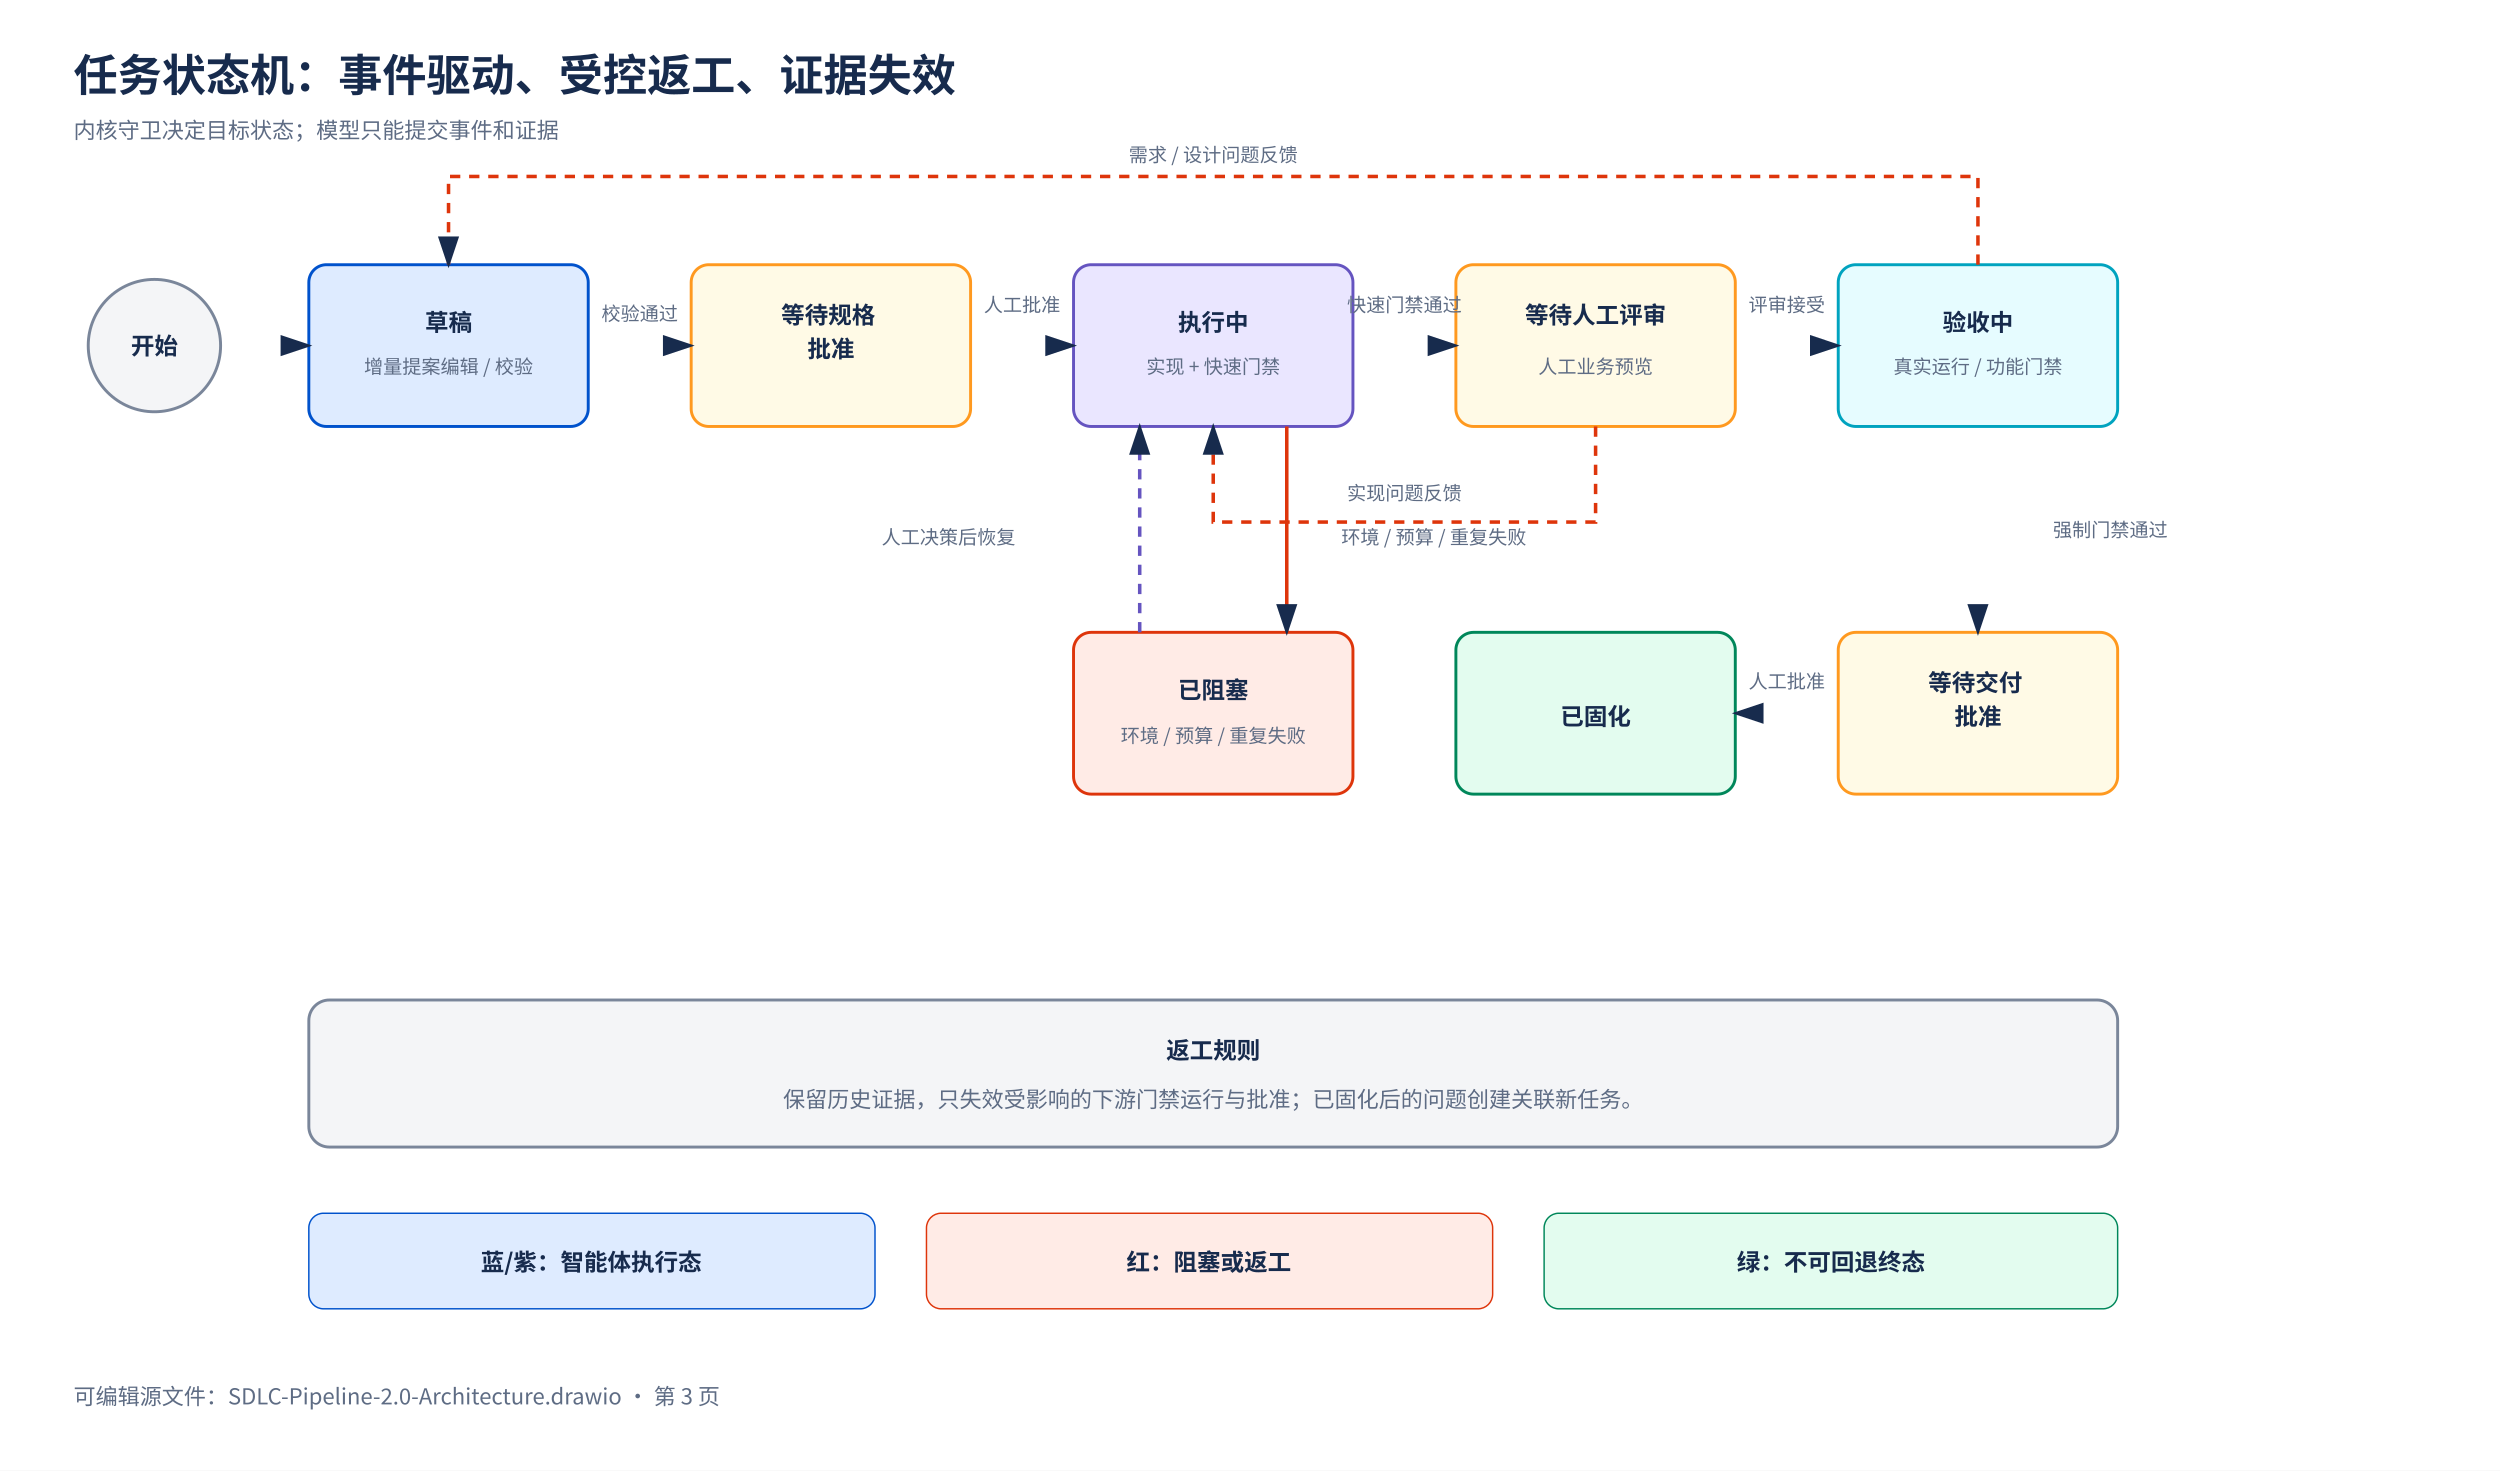
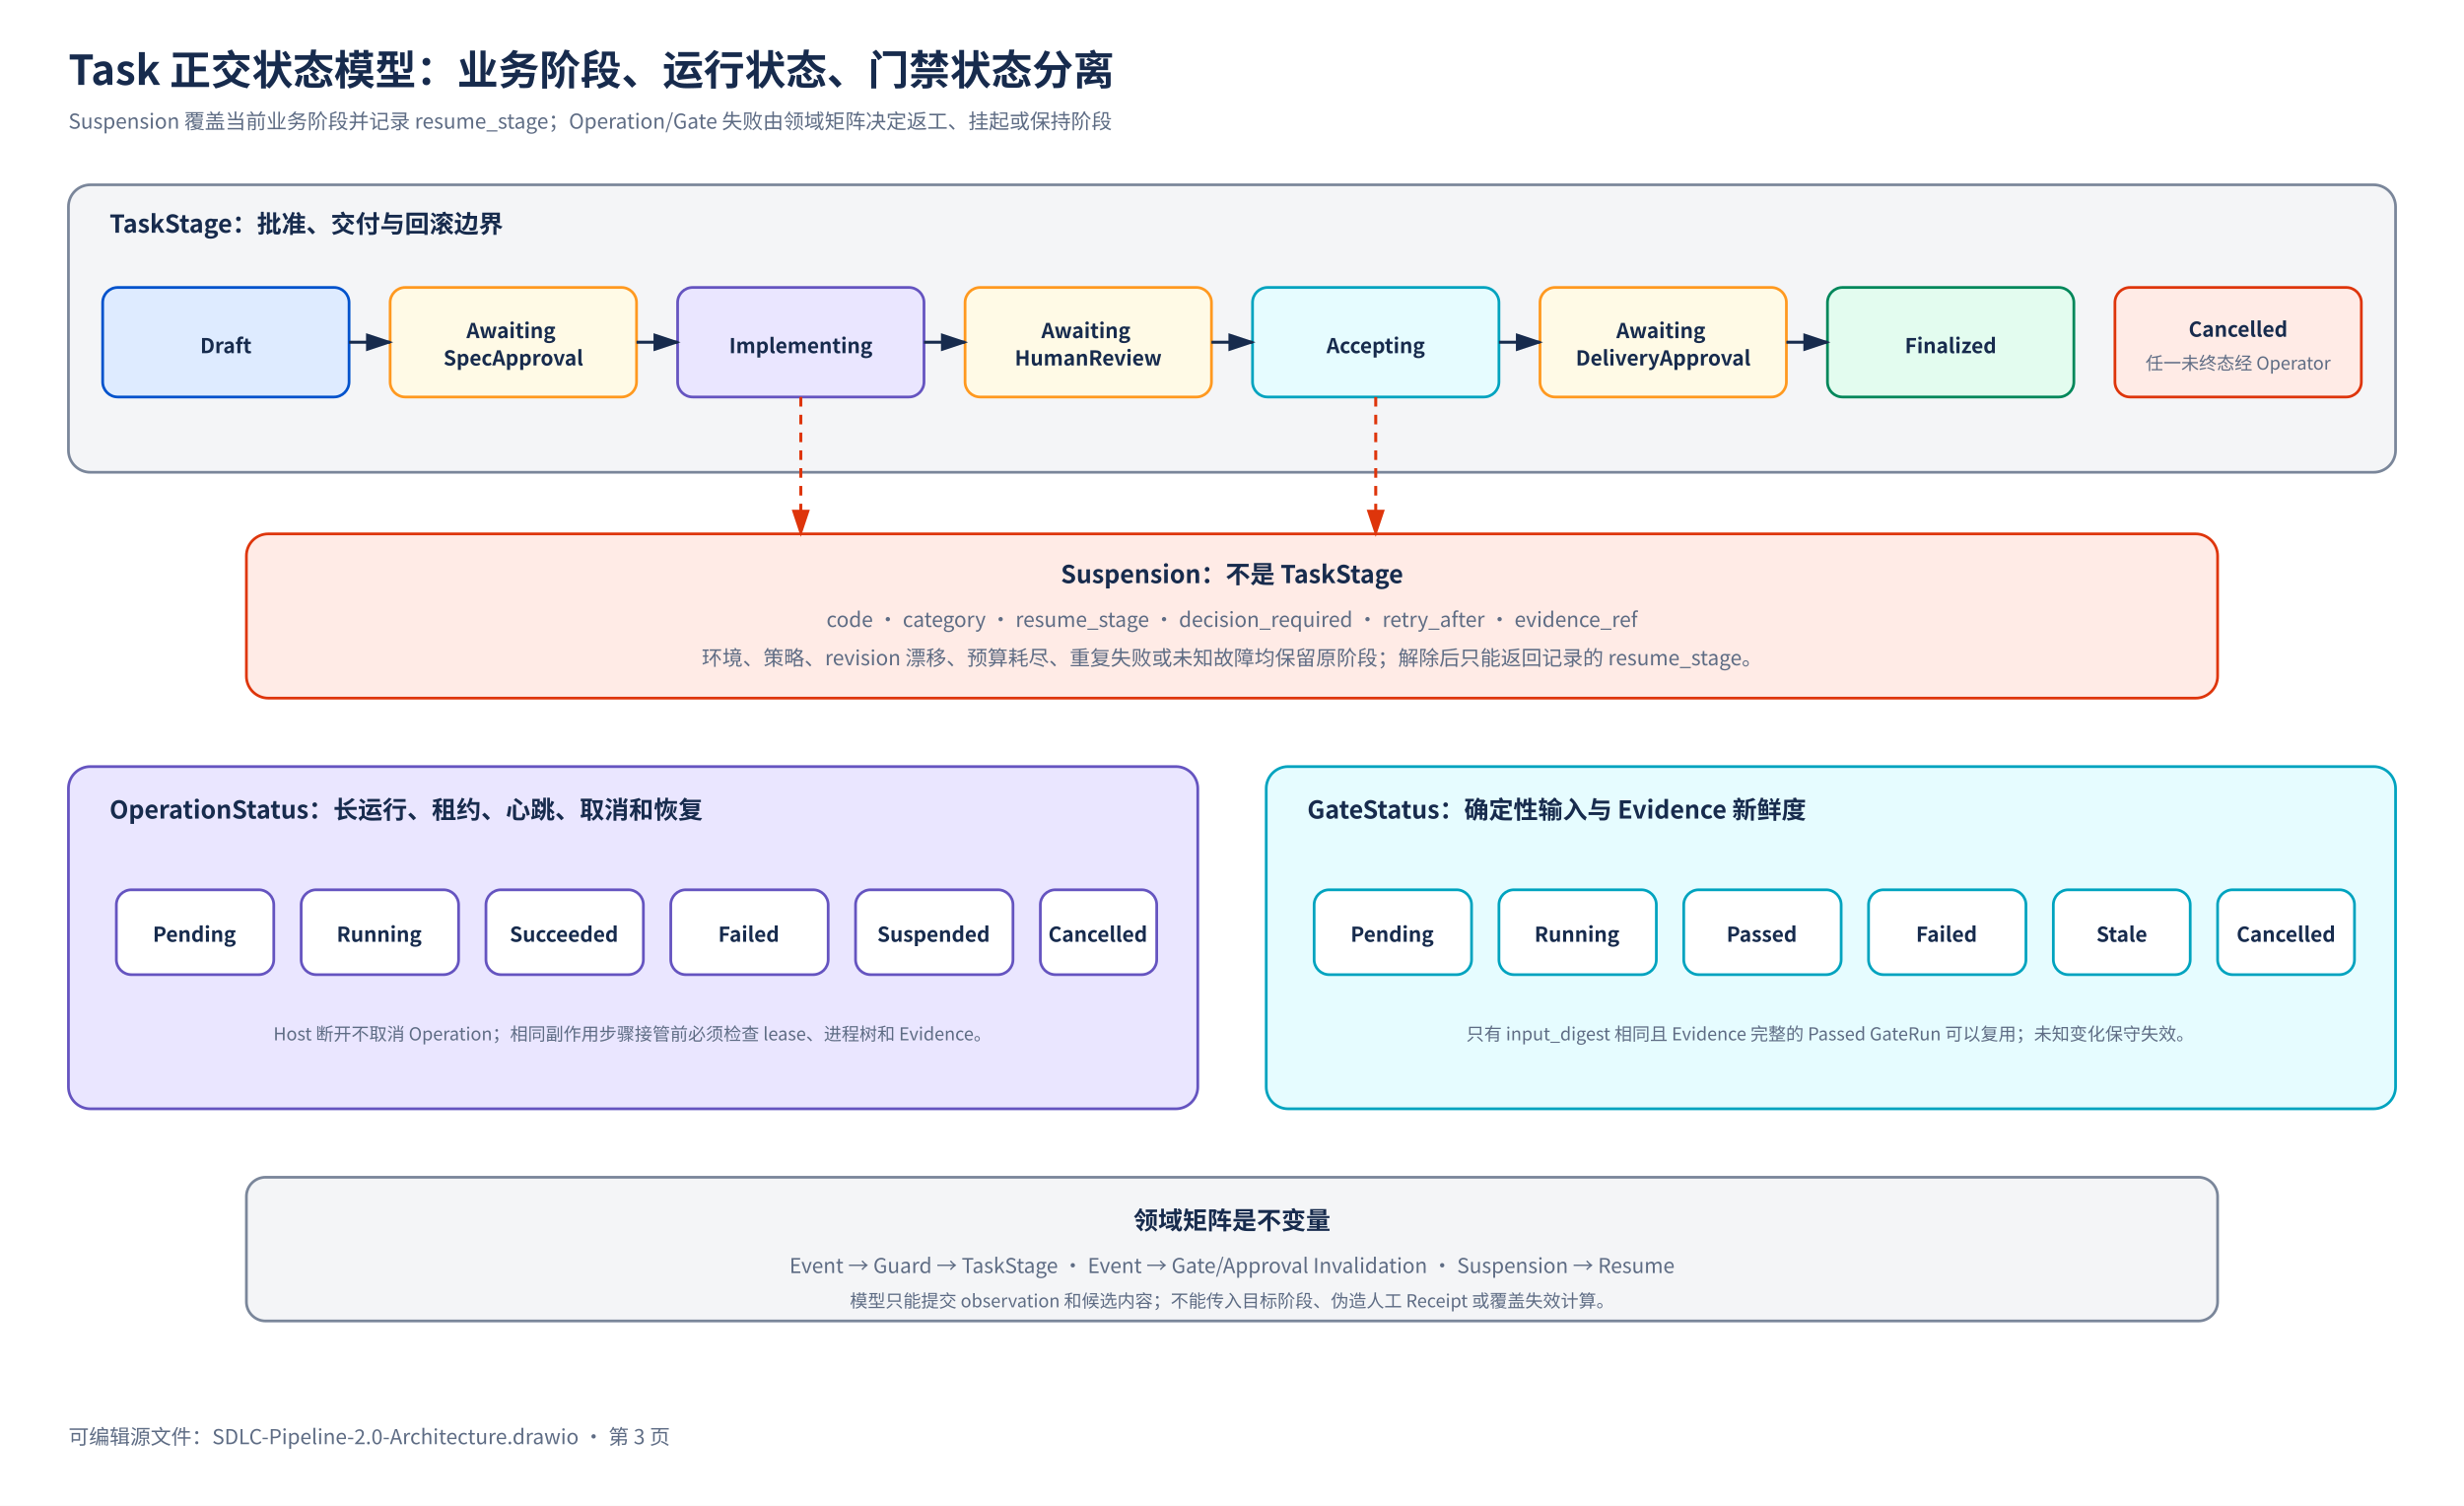
- <svg xmlns="http://www.w3.org/2000/svg" width="1700" height="1000" viewBox="0 0 1700 1000">
+ <svg xmlns="http://www.w3.org/2000/svg" width="1800" height="1100" viewBox="0 0 1800 1100">
  <defs>
    <marker id="a" markerWidth="10" markerHeight="10" refX="8" refY="3" orient="auto">
      <path d="M0,0 L0,6 L9,3 z" fill="#172b4d" />
    </marker>
    <marker id="ar" markerWidth="10" markerHeight="10" refX="8" refY="3" orient="auto">
      <path d="M0,0 L0,6 L9,3 z" fill="#de350b" />
    </marker>
    <style>
      text{font-family:"Microsoft YaHei","Noto Sans CJK SC",sans-serif;fill:#172b4d}
-       .title{font-size:30px;font-weight:700}.sub{font-size:15px;fill:#5e6c84}.label{font-size:16px;font-weight:700;text-anchor:middle}
-       .small{font-size:13px;fill:#5e6c84;text-anchor:middle}.box{stroke-width:2;rx:12}.edge{fill:none;stroke-width:2.4;marker-end:url(#a)}
+       .title{font-size:30px;font-weight:700}.sub{font-size:15px;fill:#5e6c84}.head{font-size:18px;font-weight:700}
+       .label{font-size:15px;font-weight:700;text-anchor:middle}.small{font-size:13px;fill:#5e6c84;text-anchor:middle}
+       .box{stroke-width:2;rx:11}.edge{fill:none;stroke:#172b4d;stroke-width:2.2;marker-end:url(#a)}
    </style>
  </defs>
-   <rect width="1700" height="1000" fill="#fff" />
-   <text x="50" y="62" class="title">任务状态机：事件驱动、受控返工、证据失效</text>
-   <text x="50" y="94" class="sub">内核守卫决定目标状态；模型只能提交事件和证据</text>
-   <circle cx="105" cy="235" r="45" fill="#f4f5f7" stroke="#7a869a" stroke-width="2" />
-   <text x="105" y="241" class="label">开始</text>
+   <rect width="1800" height="1100" fill="#fff" />
+   <text x="50" y="62" class="title">Task 正交状态模型：业务阶段、运行状态、门禁状态分离</text>
+   <text x="50" y="94" class="sub">Suspension 覆盖当前业务阶段并记录 resume_stage；Operation/Gate 失败由领域矩阵决定返工、挂起或保持阶段</text>
+   <rect x="50" y="135" width="1700" height="210" rx="16" fill="#f4f5f7" stroke="#7a869a" stroke-width="2" />
+   <text x="80" y="170" class="head">TaskStage：批准、交付与回滚边界</text>
  <g>
-     <rect x="210" y="180" width="190" height="110" class="box" fill="#deebff" stroke="#0052cc" />
-     <rect x="470" y="180" width="190" height="110" class="box" fill="#fffae6" stroke="#ff991f" />
-     <rect x="730" y="180" width="190" height="110" class="box" fill="#eae6ff" stroke="#6554c0" />
-     <rect x="990" y="180" width="190" height="110" class="box" fill="#fffae6" stroke="#ff991f" />
-     <rect x="1250" y="180" width="190" height="110" class="box" fill="#e6fcff" stroke="#00a3bf" />
-     <rect x="1250" y="430" width="190" height="110" class="box" fill="#fffae6" stroke="#ff991f" />
-     <rect x="990" y="430" width="190" height="110" class="box" fill="#e3fcef" stroke="#00875a" />
-     <rect x="730" y="430" width="190" height="110" class="box" fill="#ffebe6" stroke="#de350b" />
+     <rect x="75" y="210" width="180" height="80" class="box" fill="#deebff" stroke="#0052cc" />
+     <rect x="285" y="210" width="180" height="80" class="box" fill="#fffae6" stroke="#ff991f" />
+     <rect x="495" y="210" width="180" height="80" class="box" fill="#eae6ff" stroke="#6554c0" />
+     <rect x="705" y="210" width="180" height="80" class="box" fill="#fffae6" stroke="#ff991f" />
+     <rect x="915" y="210" width="180" height="80" class="box" fill="#e6fcff" stroke="#00a3bf" />
+     <rect x="1125" y="210" width="180" height="80" class="box" fill="#fffae6" stroke="#ff991f" />
+     <rect x="1335" y="210" width="180" height="80" class="box" fill="#e3fcef" stroke="#00875a" />
+     <rect x="1545" y="210" width="180" height="80" class="box" fill="#ffebe6" stroke="#de350b" />
  </g>
-   <text x="305" y="225" class="label">草稿</text>
-   <text x="305" y="254" class="small">增量提案编辑 / 校验</text>
-   <text x="565" y="220" class="label">
-     <tspan x="565">等待规格</tspan>
-     <tspan x="565" dy="23">批准</tspan>
+   <text x="165" y="258" class="label">Draft</text>
+   <text x="375" y="247" class="label">
+     <tspan x="375">Awaiting</tspan>
+     <tspan x="375" dy="20">SpecApproval</tspan>
  </text>
-   <text x="825" y="225" class="label">执行中</text>
-   <text x="825" y="254" class="small">实现 + 快速门禁</text>
-   <text x="1085" y="220" class="label">
-     <tspan x="1085">等待人工评审</tspan>
+   <text x="585" y="258" class="label">Implementing</text>
+   <text x="795" y="247" class="label">
+     <tspan x="795">Awaiting</tspan>
+     <tspan x="795" dy="20">HumanReview</tspan>
  </text>
-   <text x="1085" y="254" class="small">人工业务预览</text>
-   <text x="1345" y="225" class="label">验收中</text>
-   <text x="1345" y="254" class="small">真实运行 / 功能门禁</text>
-   <text x="1345" y="470" class="label">
-     <tspan x="1345">等待交付</tspan>
-     <tspan x="1345" dy="23">批准</tspan>
+   <text x="1005" y="258" class="label">Accepting</text>
+   <text x="1215" y="247" class="label">
+     <tspan x="1215">Awaiting</tspan>
+     <tspan x="1215" dy="20">DeliveryApproval</tspan>
  </text>
-   <text x="1085" y="493" class="label">已固化</text>
-   <text x="825" y="475" class="label">已阻塞</text>
-   <text x="825" y="505" class="small">环境 / 预算 / 重复失败</text>
-   <path d="M150 235 H210" class="edge" />
-   <path d="M400 235 H470" class="edge" />
-   <text x="435" y="218" class="small">校验通过</text>
-   <path d="M660 235 H730" class="edge" />
-   <text x="695" y="212" class="small">人工批准</text>
-   <path d="M920 235 H990" class="edge" />
-   <text x="955" y="212" class="small">快速门禁通过</text>
-   <path d="M1180 235 H1250" class="edge" />
-   <text x="1215" y="212" class="small">评审接受</text>
-   <path d="M1345 290 V430" class="edge" />
-   <text x="1435" y="365" class="small">强制门禁通过</text>
-   <path d="M1250 485 H1180" class="edge" />
-   <text x="1215" y="468" class="small">人工批准</text>
-   <path d="M1085 290 V355 H825 V290" class="edge" stroke="#de350b" marker-end="url(#ar)" stroke-dasharray="7 6" />
-   <text x="955" y="340" class="small" fill="#bf2600">实现问题反馈</text>
-   <path d="M1345 180 V120 H305 V180" class="edge" stroke="#de350b" marker-end="url(#ar)" stroke-dasharray="7 6" />
-   <text x="825" y="110" class="small" fill="#bf2600">需求 / 设计问题反馈</text>
-   <path d="M875 290 V430" class="edge" stroke="#de350b" marker-end="url(#ar)" />
-   <text x="975" y="370" class="small" fill="#bf2600">环境 / 预算 / 重复失败</text>
-   <path d="M775 430 V290" class="edge" stroke="#6554c0" stroke-dasharray="7 6" />
-   <text x="645" y="370" class="small">人工决策后恢复</text>
-   <rect x="210" y="680" width="1230" height="100" rx="14" fill="#f4f5f7" stroke="#7a869a" stroke-width="2" />
-   <text x="825" y="720" class="label">返工规则</text>
-   <text x="825" y="753" class="sub" text-anchor="middle">保留历史证据，只失效受影响的下游门禁运行与批准；已固化后的问题创建关联新任务。</text>
-   <g transform="translate(210 825)">
-     <rect width="385" height="65" rx="10" fill="#deebff" stroke="#0052cc" />
-     <rect x="420" width="385" height="65" rx="10" fill="#ffebe6" stroke="#de350b" />
-     <rect x="840" width="390" height="65" rx="10" fill="#e3fcef" stroke="#00875a" />
-     <text x="192" y="39" class="label">蓝/紫：智能体执行态</text>
-     <text x="612" y="39" class="label">红：阻塞或返工</text>
-     <text x="1035" y="39" class="label">绿：不可回退终态</text>
+   <text x="1425" y="258" class="label">Finalized</text>
+   <text x="1635" y="246" class="label">Cancelled</text>
+   <text x="1635" y="270" class="small">任一未终态经 Operator</text>
+   <path d="M255 250 H285" class="edge" />
+   <path d="M465 250 H495" class="edge" />
+   <path d="M675 250 H705" class="edge" />
+   <path d="M885 250 H915" class="edge" />
+   <path d="M1095 250 H1125" class="edge" />
+   <path d="M1305 250 H1335" class="edge" />
+   <rect x="180" y="390" width="1440" height="120" rx="16" fill="#ffebe6" stroke="#de350b" stroke-width="2" />
+   <text x="900" y="426" class="head" text-anchor="middle" fill="#bf2600">Suspension：不是 TaskStage</text>
+   <text x="900" y="458" class="sub" text-anchor="middle">code · category · resume_stage · decision_required · retry_after · evidence_ref</text>
+   <text x="900" y="486" class="sub" text-anchor="middle">环境、策略、revision 漂移、预算耗尽、重复失败或未知故障均保留原阶段；解除后只能返回记录的 resume_stage。</text>
+   <path d="M585 290 V390" fill="none" stroke="#de350b" stroke-width="2.2" marker-end="url(#ar)" stroke-dasharray="7 6" />
+   <path d="M1005 290 V390" fill="none" stroke="#de350b" stroke-width="2.2" marker-end="url(#ar)" stroke-dasharray="7 6" />
+   <rect x="50" y="560" width="825" height="250" rx="16" fill="#eae6ff" stroke="#6554c0" stroke-width="2" />
+   <text x="80" y="598" class="head">OperationStatus：长运行、租约、心跳、取消和恢复</text>
+   <g fill="#fff" stroke="#6554c0">
+     <rect x="85" y="650" width="115" height="62" class="box" />
+     <rect x="220" y="650" width="115" height="62" class="box" />
+     <rect x="355" y="650" width="115" height="62" class="box" />
+     <rect x="490" y="650" width="115" height="62" class="box" />
+     <rect x="625" y="650" width="115" height="62" class="box" />
+     <rect x="760" y="650" width="85" height="62" class="box" />
  </g>
-   <text x="50" y="955" class="sub">可编辑源文件：SDLC-Pipeline-2.0-Architecture.drawio · 第 3 页</text>
+   <text x="142" y="688" class="label">Pending</text>
+   <text x="277" y="688" class="label">Running</text>
+   <text x="412" y="688" class="label">Succeeded</text>
+   <text x="547" y="688" class="label">Failed</text>
+   <text x="682" y="688" class="label">Suspended</text>
+   <text x="802" y="688" class="label">Cancelled</text>
+   <text x="462" y="760" class="small">Host 断开不取消 Operation；相同副作用步骤接管前必须检查 lease、进程树和 Evidence。</text>
+   <rect x="925" y="560" width="825" height="250" rx="16" fill="#e6fcff" stroke="#00a3bf" stroke-width="2" />
+   <text x="955" y="598" class="head">GateStatus：确定性输入与 Evidence 新鲜度</text>
+   <g fill="#fff" stroke="#00a3bf">
+     <rect x="960" y="650" width="115" height="62" class="box" />
+     <rect x="1095" y="650" width="115" height="62" class="box" />
+     <rect x="1230" y="650" width="115" height="62" class="box" />
+     <rect x="1365" y="650" width="115" height="62" class="box" />
+     <rect x="1500" y="650" width="100" height="62" class="box" />
+     <rect x="1620" y="650" width="100" height="62" class="box" />
+   </g>
+   <text x="1017" y="688" class="label">Pending</text>
+   <text x="1152" y="688" class="label">Running</text>
+   <text x="1287" y="688" class="label">Passed</text>
+   <text x="1422" y="688" class="label">Failed</text>
+   <text x="1550" y="688" class="label">Stale</text>
+   <text x="1670" y="688" class="label">Cancelled</text>
+   <text x="1337" y="760" class="small">只有 input_digest 相同且 Evidence 完整的 Passed GateRun 可以复用；未知变化保守失效。</text>
+   <rect x="180" y="860" width="1440" height="105" rx="14" fill="#f4f5f7" stroke="#7a869a" stroke-width="2" />
+   <text x="900" y="898" class="head" text-anchor="middle">领域矩阵是不变量</text>
+   <text x="900" y="930" class="sub" text-anchor="middle">Event → Guard → TaskStage · Event → Gate/Approval Invalidation · Suspension → Resume</text>
+   <text x="900" y="955" class="small">模型只能提交 observation 和候选内容；不能传入目标阶段、伪造人工 Receipt 或覆盖失效计算。</text>
+   <text x="50" y="1055" class="sub">可编辑源文件：SDLC-Pipeline-2.0-Architecture.drawio · 第 3 页</text>
</svg>
